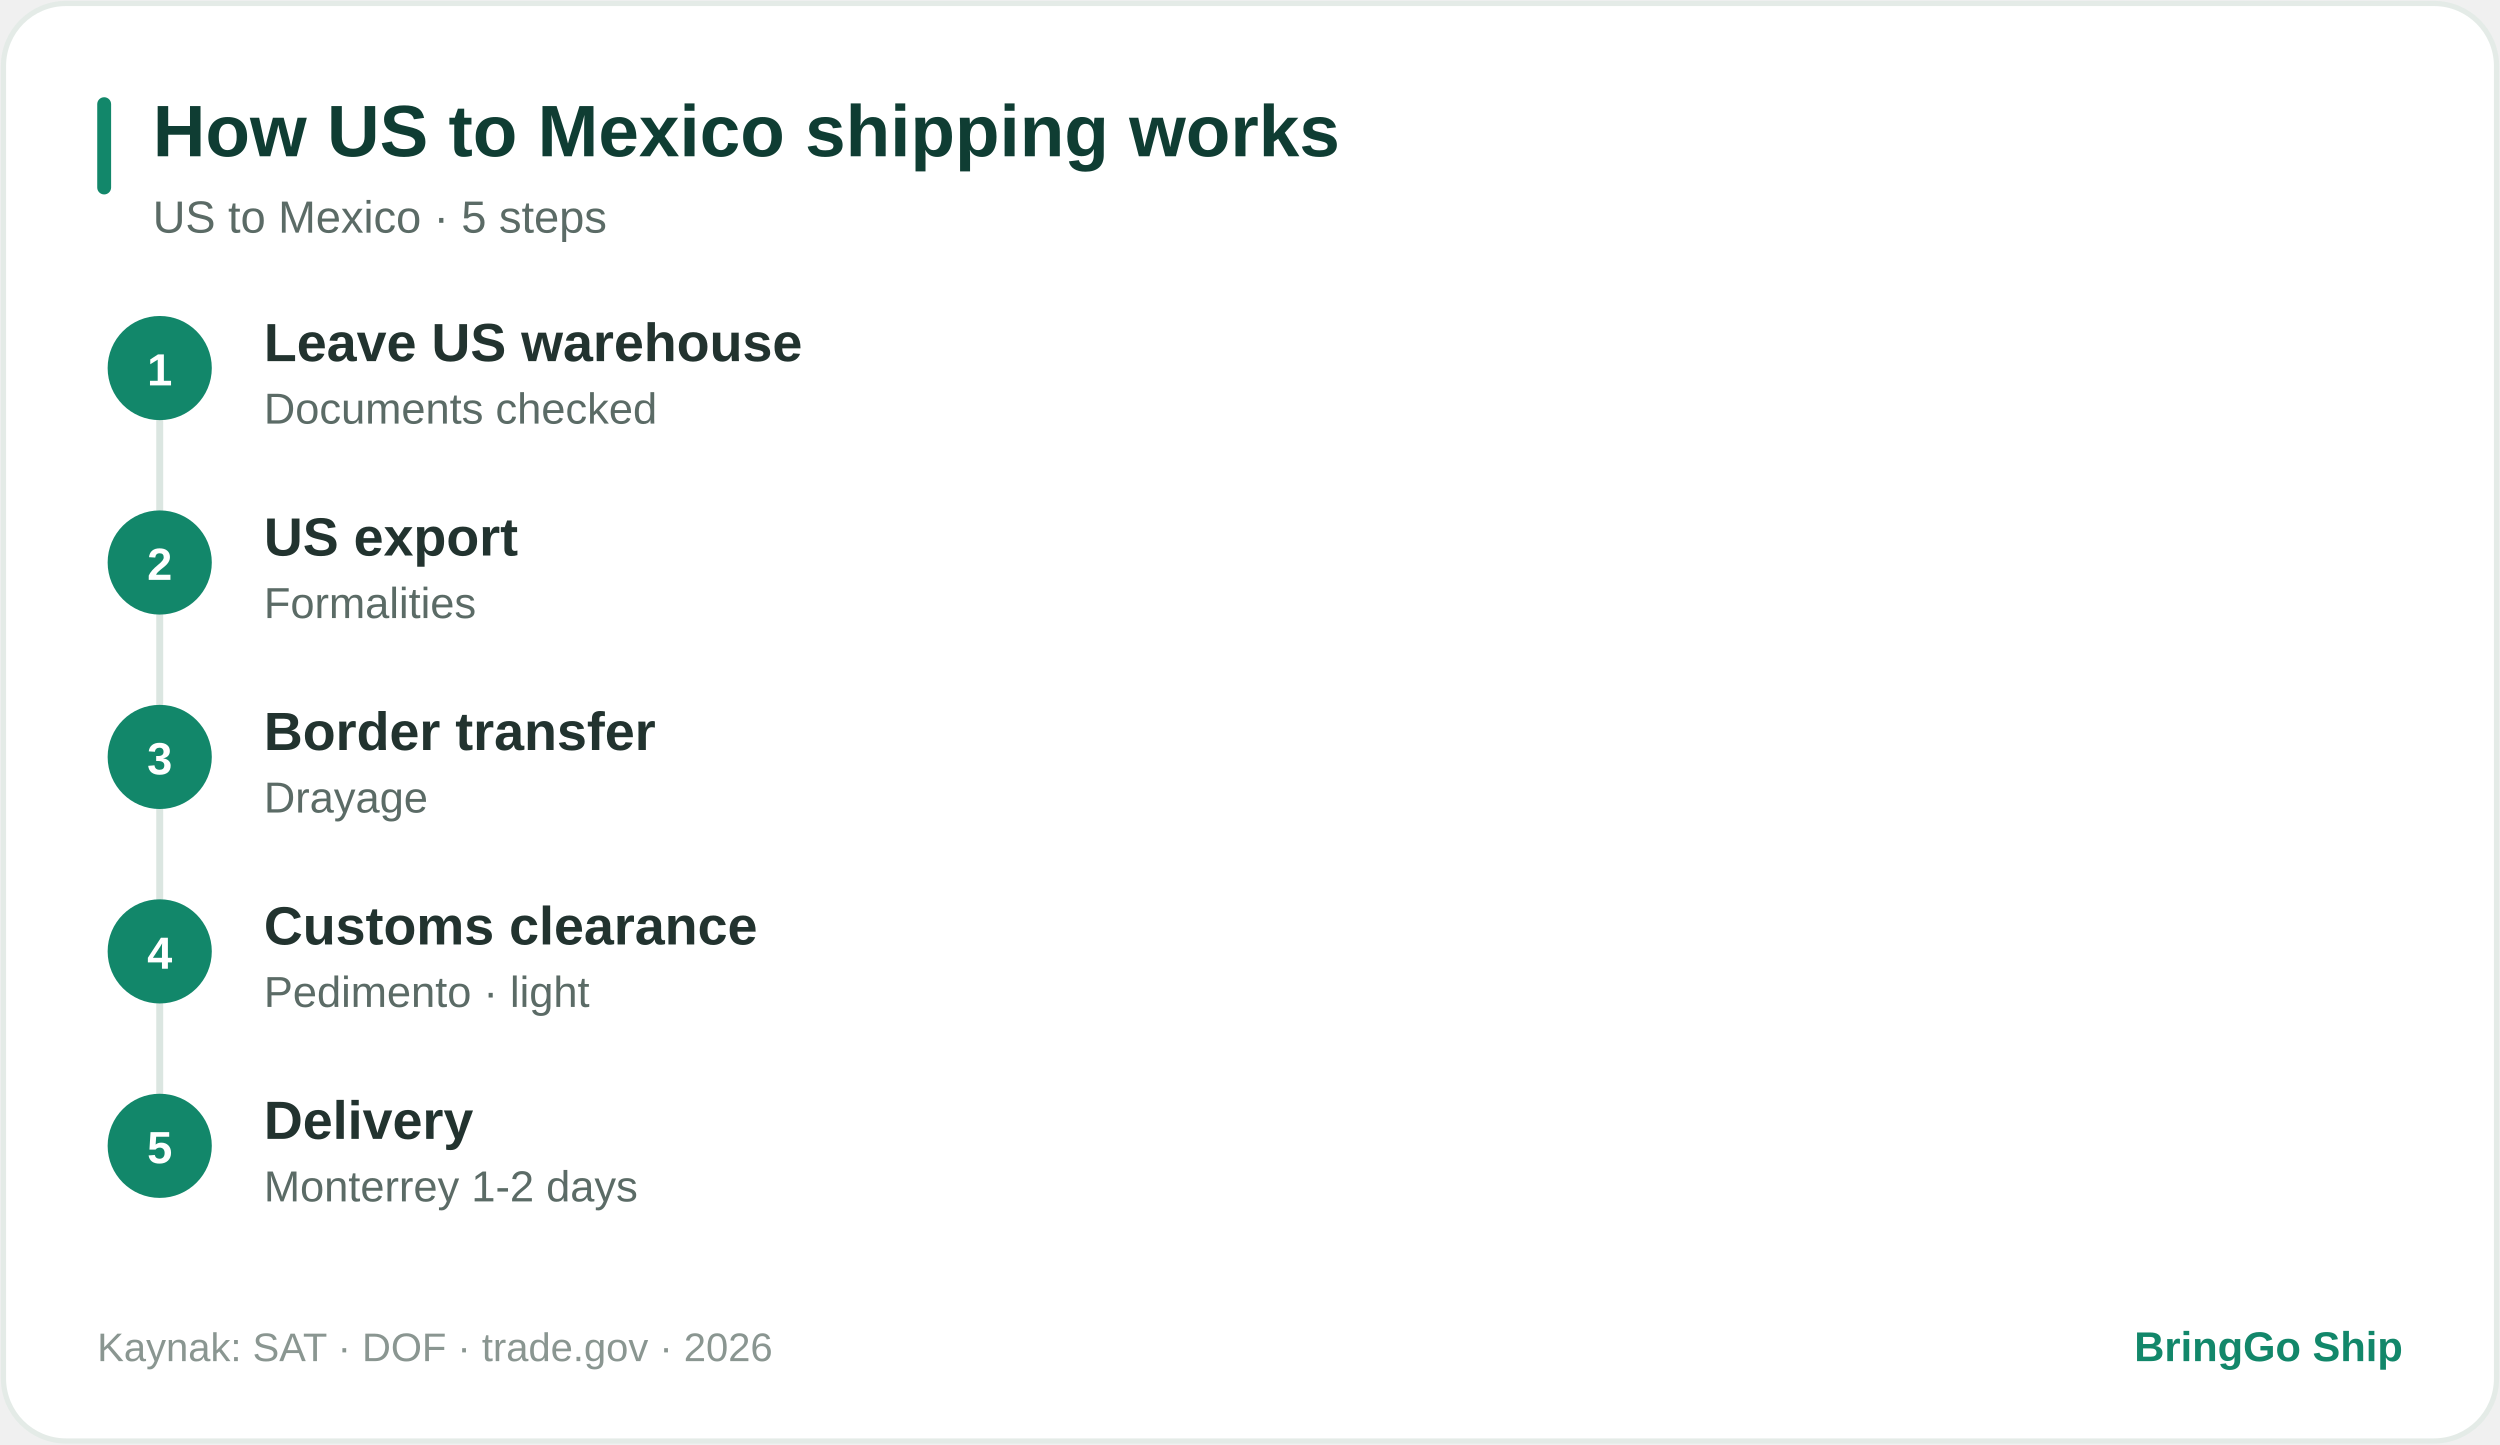
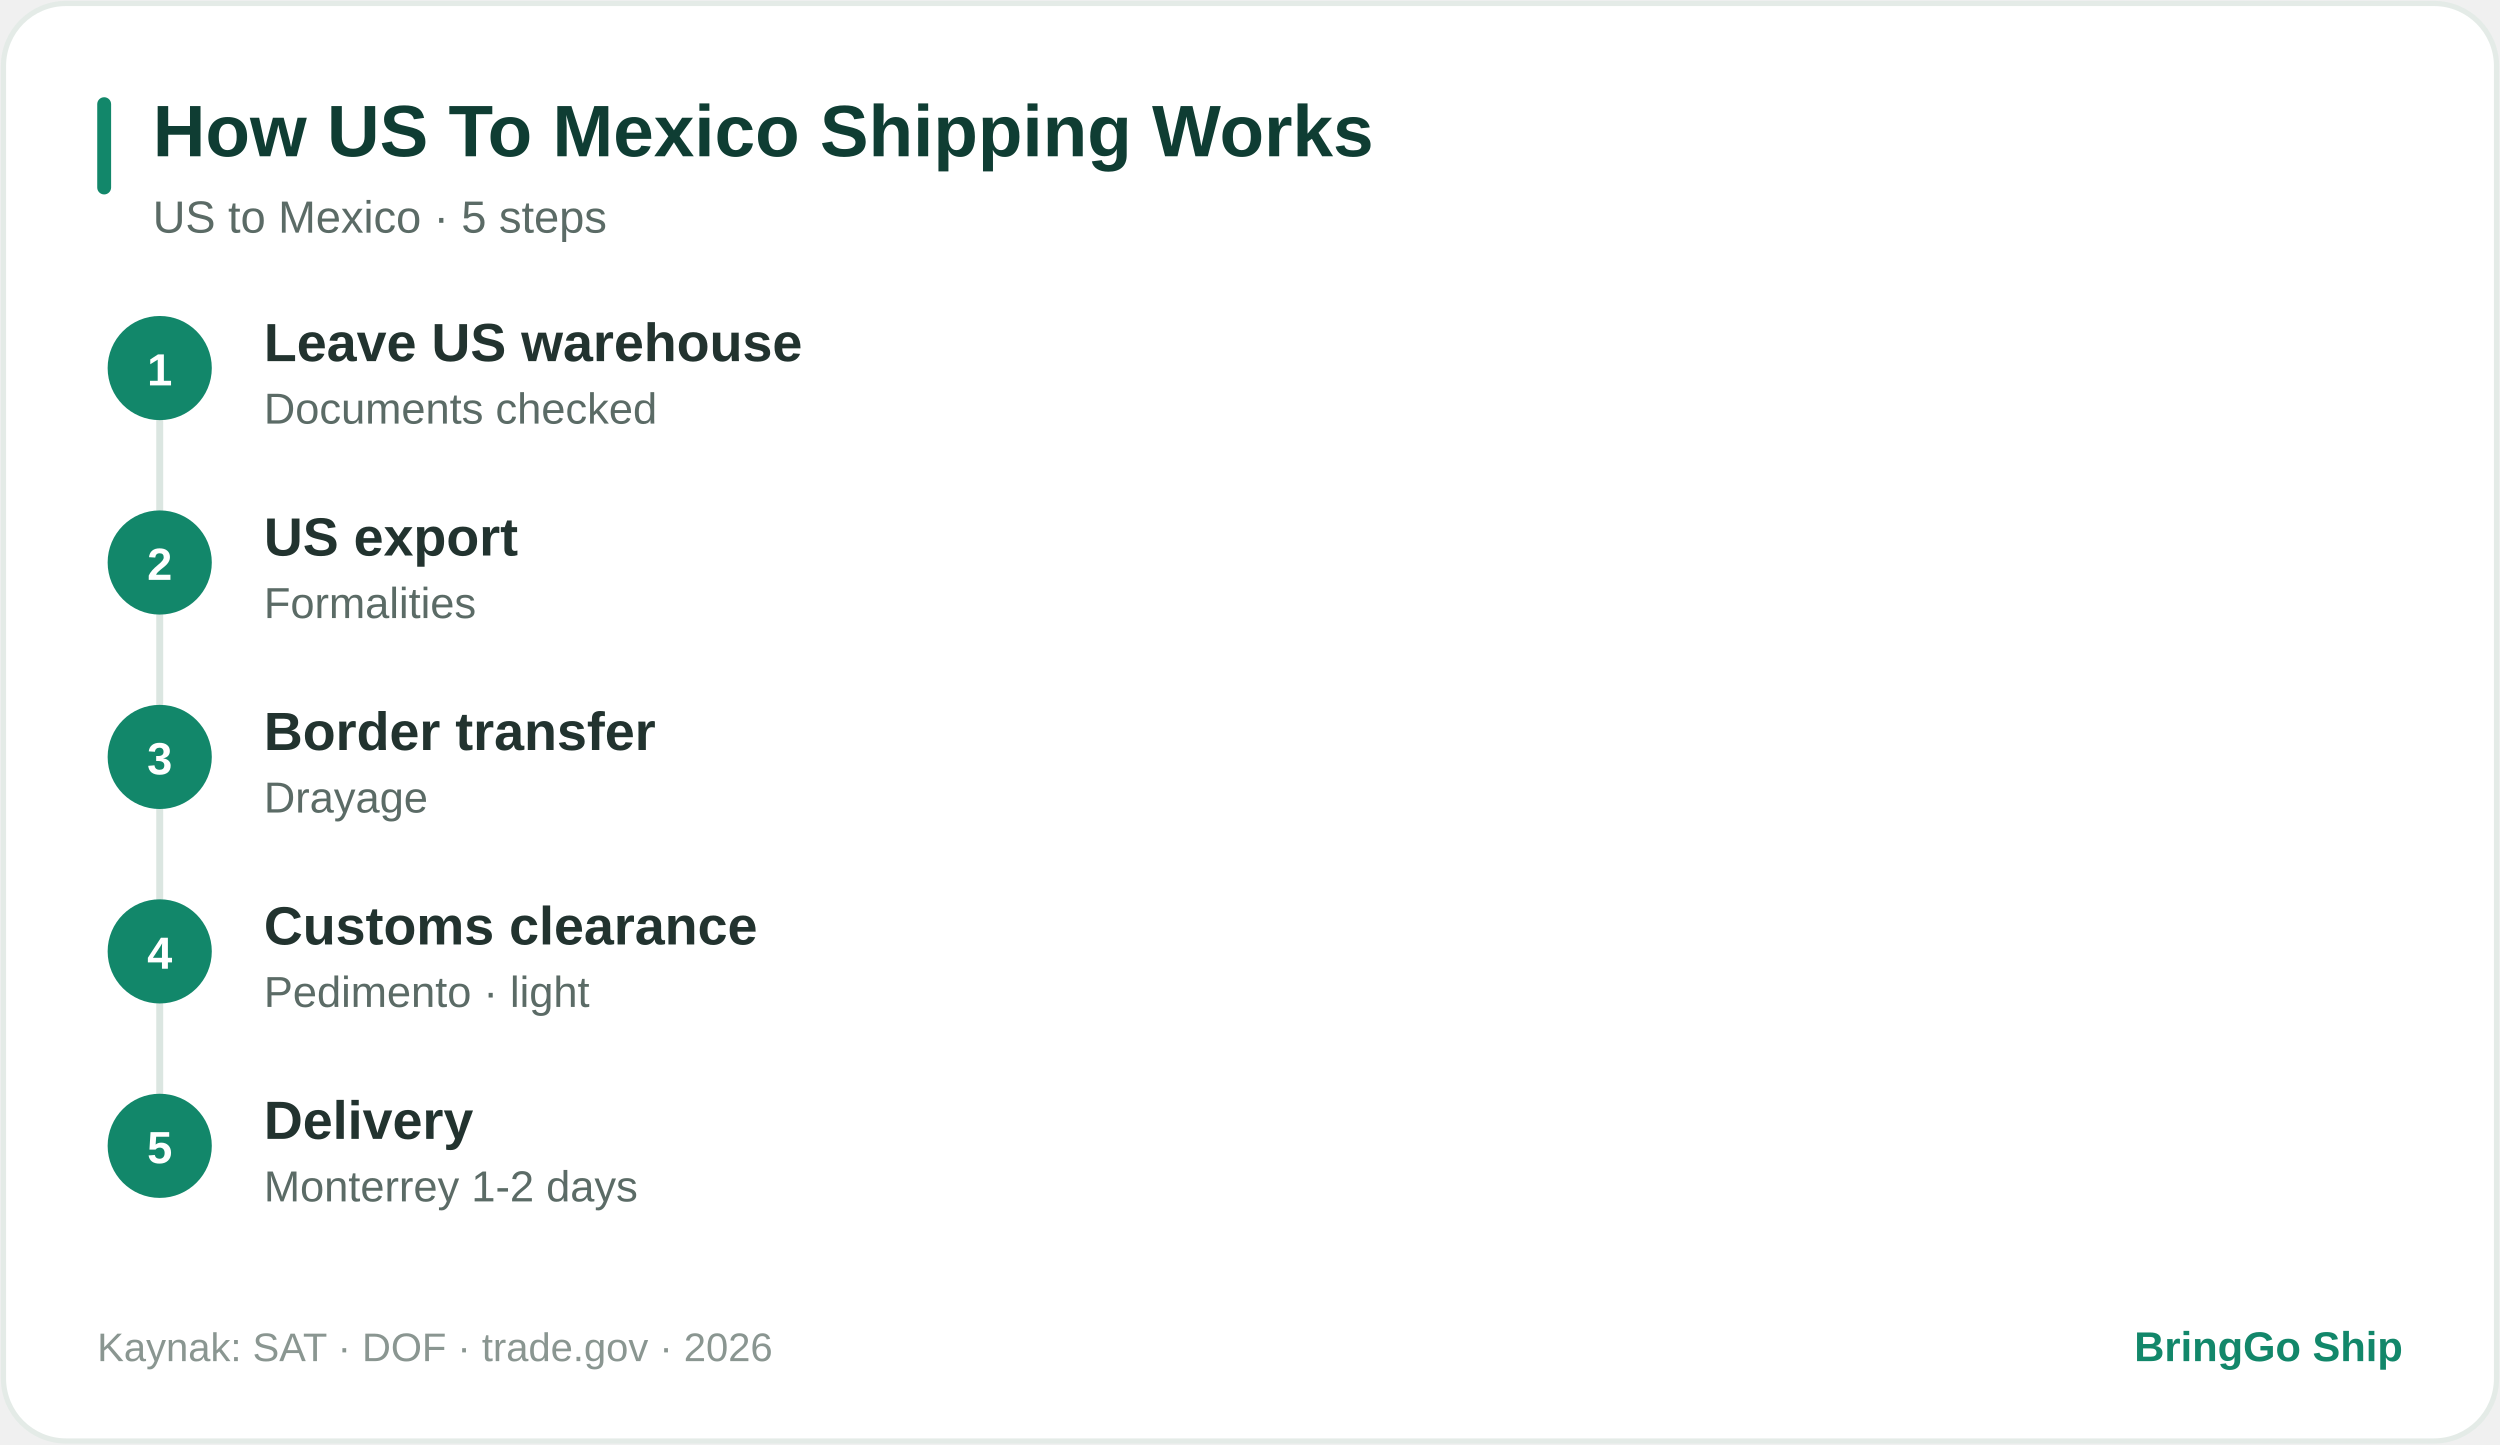
<svg xmlns="http://www.w3.org/2000/svg" width="720" height="416" viewBox="0 0 720 416" role="img">
  <style>
text{font-family:Arial,Helvetica,sans-serif}
.card{fill:#ffffff;stroke:#e4ebe7;stroke-width:1.5}
.row{fill:#f5f8f7}.pill{fill:#E1F5EE}.hi{fill:#1f9d5f}.mut{fill:#eef1f0}
.acc{fill:#12876A}.circ{fill:#12876A}.rd{fill:#fbe9e7}.am{fill:#fbf1dd}.tl{fill:#E1F5EE}.ln{stroke:#dbe6e1}
.tt{fill:#0F3D33;font-weight:bold}.ts{fill:#5b6b66}.tl2{fill:#22332f}
.tv{fill:#0F6E56;font-weight:bold}.tm{fill:#5b6b66;font-weight:bold}.tw{fill:#ffffff;font-weight:bold}
.tf{fill:#8a9691}.tb{fill:#12876A;font-weight:bold}.big{fill:#0F3D33;font-weight:bold}
.trd{fill:#a3392c;font-weight:bold}.tam{fill:#8a5a12;font-weight:bold}.ttl{fill:#0F6E56;font-weight:bold}
@media (prefers-color-scheme:dark){
.card{fill:#16211e;stroke:#2c3a35}
.row{fill:#1d2b27}.pill{fill:#123a2e}.hi{fill:#1f9d5f}.mut{fill:#28352f}
.acc{fill:#2fae7e}.circ{fill:#2fae7e}.rd{fill:#3a201c}.am{fill:#352a15}.tl{fill:#123a2e}
.tt{fill:#d7f2e6}.ts{fill:#8fa79d}.tl2{fill:#cfe0d9}
.tv{fill:#6fe0b0}.tm{fill:#9db3a9}.tw{fill:#ffffff}
.tf{fill:#6d8279}.tb{fill:#57d3a3}.big{fill:#d7f2e6}
.trd{fill:#f0a99e}.tam{fill:#e6c281}.ttl{fill:#6fe0b0}.ln{stroke:#31423c}}
</style>
  <rect x="1" y="1" width="718" height="414" rx="18" class="card" />
  <rect x="28" y="28" width="4" height="28" rx="2" class="acc" />
-   <text x="44" y="45" font-size="21" class="tt">How US to Mexico shipping works</text>
+   <text x="44" y="45" font-size="21" class="tt">How US To Mexico Shipping Works</text>
  <text x="44" y="67" font-size="13" class="ts">US to Mexico · 5 steps</text>
  <g transform="translate(0,88)">
    <line x1="46" y1="18" x2="46" y2="242" stroke-width="2" class="ln" />
    <circle cx="46" cy="18" r="15" class="circ" />
    <text x="46" y="23" text-anchor="middle" font-size="13" class="tw">1</text>
    <text x="76" y="16" font-size="15.5" class="tl2" font-weight="bold">Leave US warehouse</text>
    <text x="76" y="34" font-size="12.5" class="ts">Documents checked</text>
    <circle cx="46" cy="74" r="15" class="circ" />
    <text x="46" y="79" text-anchor="middle" font-size="13" class="tw">2</text>
    <text x="76" y="72" font-size="15.5" class="tl2" font-weight="bold">US export</text>
    <text x="76" y="90" font-size="12.5" class="ts">Formalities</text>
    <circle cx="46" cy="130" r="15" class="circ" />
    <text x="46" y="135" text-anchor="middle" font-size="13" class="tw">3</text>
    <text x="76" y="128" font-size="15.5" class="tl2" font-weight="bold">Border transfer</text>
    <text x="76" y="146" font-size="12.5" class="ts">Drayage</text>
    <circle cx="46" cy="186" r="15" class="circ" />
    <text x="46" y="191" text-anchor="middle" font-size="13" class="tw">4</text>
    <text x="76" y="184" font-size="15.5" class="tl2" font-weight="bold">Customs clearance</text>
    <text x="76" y="202" font-size="12.5" class="ts">Pedimento · light</text>
    <circle cx="46" cy="242" r="15" class="circ" />
    <text x="46" y="247" text-anchor="middle" font-size="13" class="tw">5</text>
    <text x="76" y="240" font-size="15.5" class="tl2" font-weight="bold">Delivery</text>
    <text x="76" y="258" font-size="12.5" class="ts">Monterrey 1-2 days</text>
  </g>
  <text x="28" y="392" font-size="11.5" class="tf">Kaynak: SAT · DOF · trade.gov · 2026</text>
  <text x="692" y="392" text-anchor="end" font-size="12" class="tb">BringGo Ship</text>
</svg>
